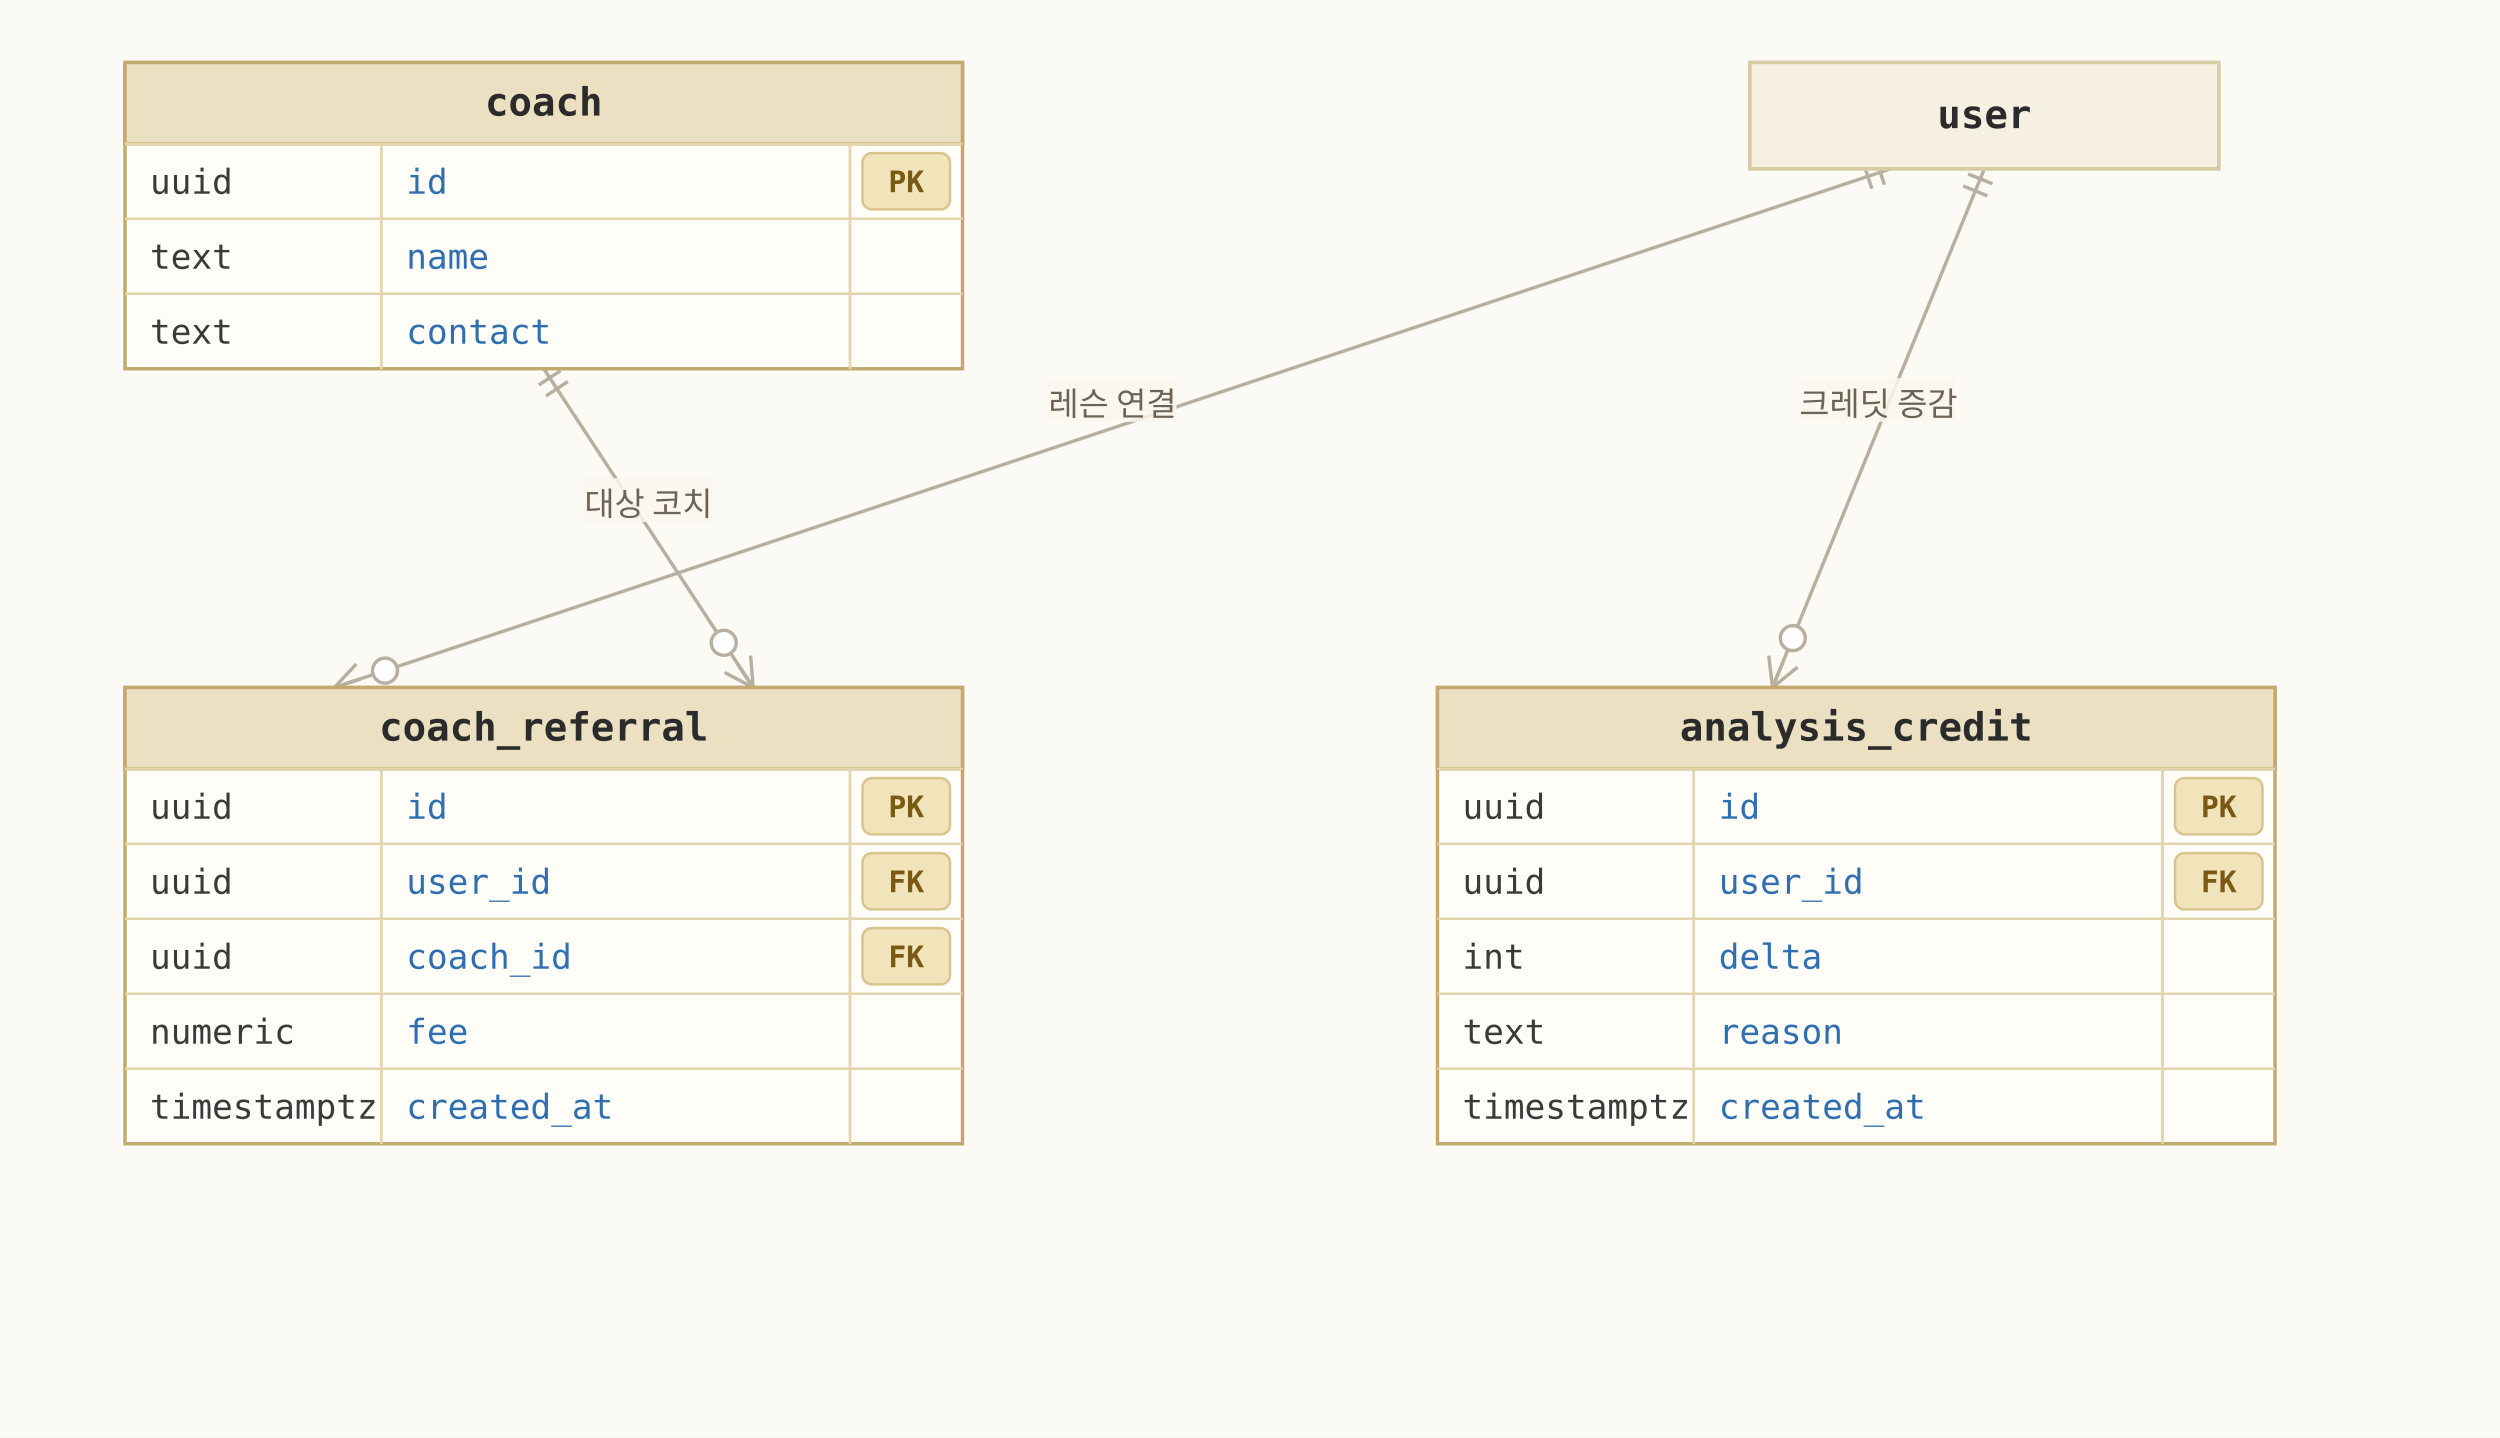
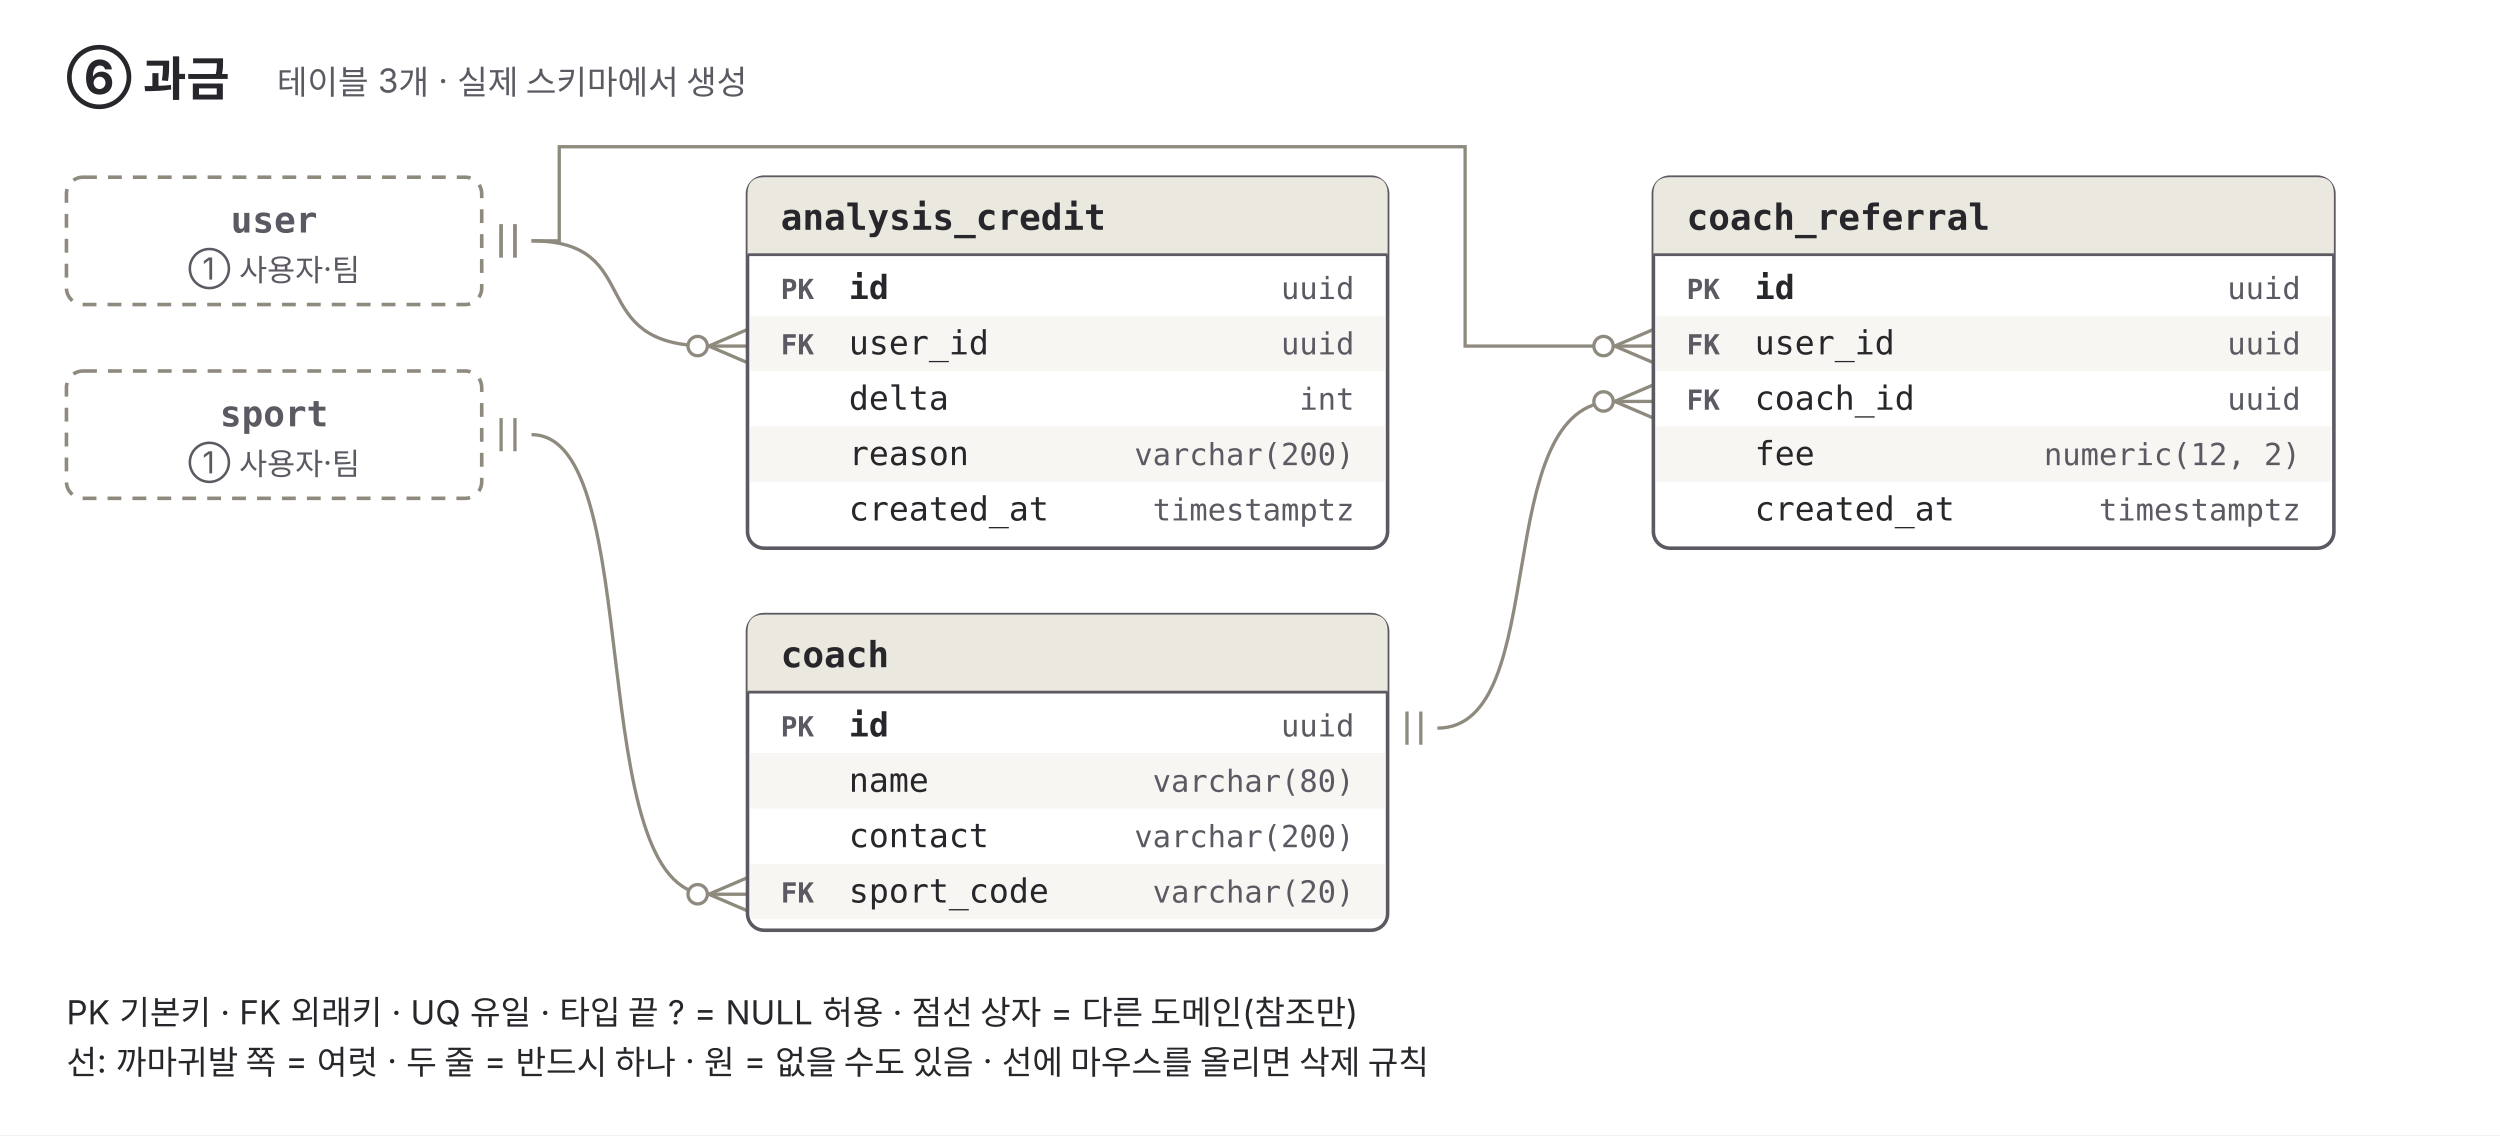
- <svg xmlns="http://www.w3.org/2000/svg" viewBox="0 0 800 460" width="800" height="460" font-family="'Malgun Gothic','Apple SD Gothic Neo','Noto Sans KR','Pretendard',sans-serif">
-   <rect x="0" y="0" width="800" height="460" fill="#fcfaf4" />
-   <path d="M 174.0 118.0 Q 207.5 169.0 241.0 220.0" fill="none" stroke="#b7b0a0" stroke-width="1.1" />
-   <line x1="241.0" y1="220.0" x2="240.2" y2="209.8" stroke="#b7b0a0" stroke-width="1.1" />
-   <line x1="241.0" y1="220.0" x2="236.1" y2="212.5" stroke="#b7b0a0" stroke-width="1.1" />
-   <line x1="241.0" y1="220.0" x2="231.9" y2="215.2" stroke="#b7b0a0" stroke-width="1.1" />
-   <circle cx="231.6" cy="205.7" r="4" fill="white" stroke="#b7b0a0" stroke-width="1.1" />
-   <line x1="179.4" y1="118.6" x2="172.4" y2="123.2" stroke="#b7b0a0" stroke-width="1.1" />
-   <line x1="181.7" y1="122.1" x2="174.7" y2="126.7" stroke="#b7b0a0" stroke-width="1.1" />
-   <rect x="187.0" y="153.0" width="41.0" height="14" fill="#faf7ee" opacity="0.85" />
-   <text x="207.5" y="165.0" text-anchor="middle" font-family="'Malgun Gothic','Apple SD Gothic Neo','Noto Sans KR','Pretendard',sans-serif" font-size="10.5" fill="#6b6355">대상 코치</text>
-   <path d="M 605.0 54.0 Q 356.0 137.0 107.0 220.0" fill="none" stroke="#b7b0a0" stroke-width="1.1" />
-   <line x1="107.0" y1="220.0" x2="117.1" y2="221.8" stroke="#b7b0a0" stroke-width="1.1" />
-   <line x1="107.0" y1="220.0" x2="115.5" y2="217.2" stroke="#b7b0a0" stroke-width="1.1" />
-   <line x1="107.0" y1="220.0" x2="114.0" y2="212.5" stroke="#b7b0a0" stroke-width="1.1" />
-   <circle cx="123.2" cy="214.6" r="4" fill="white" stroke="#b7b0a0" stroke-width="1.1" />
-   <line x1="603.0" y1="59.1" x2="600.4" y2="51.1" stroke="#b7b0a0" stroke-width="1.1" />
-   <line x1="599.0" y1="60.4" x2="596.4" y2="52.5" stroke="#b7b0a0" stroke-width="1.1" />
-   <rect x="335.5" y="121.0" width="41.0" height="14" fill="#faf7ee" opacity="0.85" />
-   <text x="356.0" y="133.0" text-anchor="middle" font-family="'Malgun Gothic','Apple SD Gothic Neo','Noto Sans KR','Pretendard',sans-serif" font-size="10.5" fill="#6b6355">레슨 연결</text>
-   <path d="M 635.0 54.0 Q 601.1 137.0 567.2 220.0" fill="none" stroke="#b7b0a0" stroke-width="1.1" />
-   <line x1="567.2" y1="220.0" x2="575.2" y2="213.5" stroke="#b7b0a0" stroke-width="1.1" />
-   <line x1="567.2" y1="220.0" x2="570.6" y2="211.7" stroke="#b7b0a0" stroke-width="1.1" />
-   <line x1="567.2" y1="220.0" x2="566.0" y2="209.8" stroke="#b7b0a0" stroke-width="1.1" />
-   <circle cx="573.7" cy="204.2" r="4" fill="white" stroke="#b7b0a0" stroke-width="1.1" />
-   <line x1="637.6" y1="58.8" x2="629.8" y2="55.7" stroke="#b7b0a0" stroke-width="1.1" />
-   <line x1="636.0" y1="62.7" x2="628.2" y2="59.5" stroke="#b7b0a0" stroke-width="1.1" />
-   <rect x="576.5" y="121.0" width="49.2" height="14" fill="#faf7ee" opacity="0.85" />
-   <text x="601.1" y="133.0" text-anchor="middle" font-family="'Malgun Gothic','Apple SD Gothic Neo','Noto Sans KR','Pretendard',sans-serif" font-size="10.5" fill="#6b6355">크레딧 증감</text>
+ <svg xmlns="http://www.w3.org/2000/svg" viewBox="0 0 903 410" width="903" height="410" role="img" aria-label="⑥ 과금 도메인 ERD — 테이블 3개">
+   <rect x="0" y="0" width="903" height="410" fill="#ffffff" />
+   <text x="24" y="34" font-family="-apple-system,BlinkMacSystemFont,'Segoe UI','Apple SD Gothic Neo','Malgun Gothic','Noto Sans KR',sans-serif" font-size="17" font-weight="700" fill="#27262b">⑥ 과금</text>
+   <text x="100" y="34" font-family="-apple-system,BlinkMacSystemFont,'Segoe UI','Apple SD Gothic Neo','Malgun Gothic','Noto Sans KR',sans-serif" font-size="12" fill="#5c5962">테이블 3개 · 실제 스키마에서 생성</text>
  <g>
-     <rect x="40" y="20" width="268" height="98" fill="#fffdf7" stroke="#c2a96f" stroke-width="1.1" />
-     <rect x="40" y="20" width="268" height="26" fill="#ece0c2" stroke="#c2a96f" stroke-width="1.1" />
-     <text x="174.0" y="37.0" text-anchor="middle" font-family="'SFMono-Regular',Consolas,monospace" font-size="12.5" font-weight="700" fill="#2b2b2b">coach</text>
-     <line x1="40" y1="46" x2="308" y2="46" stroke="#e3d6ac" stroke-width="0.8" />
-     <line x1="122" y1="46" x2="122" y2="70" stroke="#e3d6ac" stroke-width="0.8" />
-     <line x1="272" y1="46" x2="272" y2="70" stroke="#e3d6ac" stroke-width="0.8" />
-     <text x="48" y="62.0" font-family="'SFMono-Regular',Consolas,monospace" font-size="11" fill="#3a3a3a">uuid</text>
-     <text x="130" y="62.0" font-family="'SFMono-Regular',Consolas,monospace" font-size="11" fill="#2f6fb0">id</text>
-     <rect x="276" y="49" width="28" height="18" rx="3" fill="#f1e3ba" stroke="#d8c48c" stroke-width="0.8" />
-     <text x="290.0" y="61.5" text-anchor="middle" font-family="'SFMono-Regular',Consolas,monospace" font-size="9.5" font-weight="700" fill="#7a5a12">PK</text>
-     <line x1="40" y1="70" x2="308" y2="70" stroke="#e3d6ac" stroke-width="0.8" />
-     <line x1="122" y1="70" x2="122" y2="94" stroke="#e3d6ac" stroke-width="0.8" />
-     <line x1="272" y1="70" x2="272" y2="94" stroke="#e3d6ac" stroke-width="0.8" />
-     <text x="48" y="86.0" font-family="'SFMono-Regular',Consolas,monospace" font-size="11" fill="#3a3a3a">text</text>
-     <text x="130" y="86.0" font-family="'SFMono-Regular',Consolas,monospace" font-size="11" fill="#2f6fb0">name</text>
-     <line x1="40" y1="94" x2="308" y2="94" stroke="#e3d6ac" stroke-width="0.8" />
-     <line x1="122" y1="94" x2="122" y2="118" stroke="#e3d6ac" stroke-width="0.8" />
-     <line x1="272" y1="94" x2="272" y2="118" stroke="#e3d6ac" stroke-width="0.8" />
-     <text x="48" y="110.0" font-family="'SFMono-Regular',Consolas,monospace" font-size="11" fill="#3a3a3a">text</text>
-     <text x="130" y="110.0" font-family="'SFMono-Regular',Consolas,monospace" font-size="11" fill="#2f6fb0">contact</text>
-     <line x1="122" y1="46" x2="122" y2="118" stroke="#e3d6ac" stroke-width="0.8" />
-     <line x1="272" y1="46" x2="272" y2="118" stroke="#e3d6ac" stroke-width="0.8" />
+     <path d="M256.0,125.0 C210.0,125.0 234.0,87.0 192.0,87.0" fill="none" stroke="transparent" stroke-width="10" />
+     <path d="M256.0,125.0 C210.0,125.0 234.0,87.0 192.0,87.0" fill="none" stroke="#8f8a7e" stroke-width="1.2" />
+     <line x1="256.0" y1="125.0" x2="270.0" y2="119.0" stroke="#8f8a7e" stroke-width="1.2" />
+     <line x1="256.0" y1="125.0" x2="270.0" y2="125.0" stroke="#8f8a7e" stroke-width="1.2" />
+     <line x1="256.0" y1="125.0" x2="270.0" y2="131.0" stroke="#8f8a7e" stroke-width="1.2" />
+     <circle cx="252.0" cy="125.0" r="3.5" fill="#ffffff" stroke="#8f8a7e" stroke-width="1.2" />
+     <line x1="181.0" y1="81.0" x2="181.0" y2="93.0" stroke="#8f8a7e" stroke-width="1.2" />
+     <line x1="186.0" y1="81.0" x2="186.0" y2="93.0" stroke="#8f8a7e" stroke-width="1.2" />
  </g>
  <g>
-     <rect x="560" y="20" width="150" height="34" fill="#f5f0e2" stroke="#d9cca4" stroke-width="1.1" />
-     <rect x="560" y="20" width="150" height="34" fill="#f5f0e2" stroke="#d9cca4" stroke-width="1.1" />
-     <text x="635.0" y="41.0" text-anchor="middle" font-family="'SFMono-Regular',Consolas,monospace" font-size="12.5" font-weight="700" fill="#2b2b2b">user</text>
+     <path d="M256.0,323.0 C210.0,323.0 234.0,157.0 192.0,157.0" fill="none" stroke="transparent" stroke-width="10" />
+     <path d="M256.0,323.0 C210.0,323.0 234.0,157.0 192.0,157.0" fill="none" stroke="#8f8a7e" stroke-width="1.2" />
+     <line x1="256.0" y1="323.0" x2="270.0" y2="317.0" stroke="#8f8a7e" stroke-width="1.2" />
+     <line x1="256.0" y1="323.0" x2="270.0" y2="323.0" stroke="#8f8a7e" stroke-width="1.2" />
+     <line x1="256.0" y1="323.0" x2="270.0" y2="329.0" stroke="#8f8a7e" stroke-width="1.2" />
+     <circle cx="252.0" cy="323.0" r="3.5" fill="#ffffff" stroke="#8f8a7e" stroke-width="1.2" />
+     <line x1="181.0" y1="151.0" x2="181.0" y2="163.0" stroke="#8f8a7e" stroke-width="1.2" />
+     <line x1="186.0" y1="151.0" x2="186.0" y2="163.0" stroke="#8f8a7e" stroke-width="1.2" />
  </g>
  <g>
-     <rect x="40" y="220" width="268" height="146" fill="#fffdf7" stroke="#c2a96f" stroke-width="1.1" />
-     <rect x="40" y="220" width="268" height="26" fill="#ece0c2" stroke="#c2a96f" stroke-width="1.1" />
-     <text x="174.0" y="237.0" text-anchor="middle" font-family="'SFMono-Regular',Consolas,monospace" font-size="12.5" font-weight="700" fill="#2b2b2b">coach_referral</text>
-     <line x1="40" y1="246" x2="308" y2="246" stroke="#e3d6ac" stroke-width="0.8" />
-     <line x1="122" y1="246" x2="122" y2="270" stroke="#e3d6ac" stroke-width="0.8" />
-     <line x1="272" y1="246" x2="272" y2="270" stroke="#e3d6ac" stroke-width="0.8" />
-     <text x="48" y="262.0" font-family="'SFMono-Regular',Consolas,monospace" font-size="11" fill="#3a3a3a">uuid</text>
-     <text x="130" y="262.0" font-family="'SFMono-Regular',Consolas,monospace" font-size="11" fill="#2f6fb0">id</text>
-     <rect x="276" y="249" width="28" height="18" rx="3" fill="#f1e3ba" stroke="#d8c48c" stroke-width="0.8" />
-     <text x="290.0" y="261.5" text-anchor="middle" font-family="'SFMono-Regular',Consolas,monospace" font-size="9.5" font-weight="700" fill="#7a5a12">PK</text>
-     <line x1="40" y1="270" x2="308" y2="270" stroke="#e3d6ac" stroke-width="0.8" />
-     <line x1="122" y1="270" x2="122" y2="294" stroke="#e3d6ac" stroke-width="0.8" />
-     <line x1="272" y1="270" x2="272" y2="294" stroke="#e3d6ac" stroke-width="0.8" />
-     <text x="48" y="286.0" font-family="'SFMono-Regular',Consolas,monospace" font-size="11" fill="#3a3a3a">uuid</text>
-     <text x="130" y="286.0" font-family="'SFMono-Regular',Consolas,monospace" font-size="11" fill="#2f6fb0">user_id</text>
-     <rect x="276" y="273" width="28" height="18" rx="3" fill="#f1e3ba" stroke="#d8c48c" stroke-width="0.8" />
-     <text x="290.0" y="285.5" text-anchor="middle" font-family="'SFMono-Regular',Consolas,monospace" font-size="9.5" font-weight="700" fill="#7a5a12">FK</text>
-     <line x1="40" y1="294" x2="308" y2="294" stroke="#e3d6ac" stroke-width="0.8" />
-     <line x1="122" y1="294" x2="122" y2="318" stroke="#e3d6ac" stroke-width="0.8" />
-     <line x1="272" y1="294" x2="272" y2="318" stroke="#e3d6ac" stroke-width="0.8" />
-     <text x="48" y="310.0" font-family="'SFMono-Regular',Consolas,monospace" font-size="11" fill="#3a3a3a">uuid</text>
-     <text x="130" y="310.0" font-family="'SFMono-Regular',Consolas,monospace" font-size="11" fill="#2f6fb0">coach_id</text>
-     <rect x="276" y="297" width="28" height="18" rx="3" fill="#f1e3ba" stroke="#d8c48c" stroke-width="0.8" />
-     <text x="290.0" y="309.5" text-anchor="middle" font-family="'SFMono-Regular',Consolas,monospace" font-size="9.5" font-weight="700" fill="#7a5a12">FK</text>
-     <line x1="40" y1="318" x2="308" y2="318" stroke="#e3d6ac" stroke-width="0.8" />
-     <line x1="122" y1="318" x2="122" y2="342" stroke="#e3d6ac" stroke-width="0.8" />
-     <line x1="272" y1="318" x2="272" y2="342" stroke="#e3d6ac" stroke-width="0.8" />
-     <text x="48" y="334.0" font-family="'SFMono-Regular',Consolas,monospace" font-size="11" fill="#3a3a3a">numeric</text>
-     <text x="130" y="334.0" font-family="'SFMono-Regular',Consolas,monospace" font-size="11" fill="#2f6fb0">fee</text>
-     <line x1="40" y1="342" x2="308" y2="342" stroke="#e3d6ac" stroke-width="0.8" />
-     <line x1="122" y1="342" x2="122" y2="366" stroke="#e3d6ac" stroke-width="0.8" />
-     <line x1="272" y1="342" x2="272" y2="366" stroke="#e3d6ac" stroke-width="0.8" />
-     <text x="48" y="358.0" font-family="'SFMono-Regular',Consolas,monospace" font-size="11" fill="#3a3a3a">timestamptz</text>
-     <text x="130" y="358.0" font-family="'SFMono-Regular',Consolas,monospace" font-size="11" fill="#2f6fb0">created_at</text>
-     <line x1="122" y1="246" x2="122" y2="366" stroke="#e3d6ac" stroke-width="0.8" />
-     <line x1="272" y1="246" x2="272" y2="366" stroke="#e3d6ac" stroke-width="0.8" />
+     <path d="M583.2,145.0 C537.2,145.0 561.2,263.0 519.2,263.0" fill="none" stroke="transparent" stroke-width="10" />
+     <path d="M583.2,145.0 C537.2,145.0 561.2,263.0 519.2,263.0" fill="none" stroke="#8f8a7e" stroke-width="1.2" />
+     <line x1="583.2" y1="145.0" x2="597.2" y2="139.0" stroke="#8f8a7e" stroke-width="1.2" />
+     <line x1="583.2" y1="145.0" x2="597.2" y2="145.0" stroke="#8f8a7e" stroke-width="1.2" />
+     <line x1="583.2" y1="145.0" x2="597.2" y2="151.0" stroke="#8f8a7e" stroke-width="1.2" />
+     <circle cx="579.2" cy="145.0" r="3.5" fill="#ffffff" stroke="#8f8a7e" stroke-width="1.2" />
+     <line x1="508.2" y1="257.0" x2="508.2" y2="269.0" stroke="#8f8a7e" stroke-width="1.2" />
+     <line x1="513.2" y1="257.0" x2="513.2" y2="269.0" stroke="#8f8a7e" stroke-width="1.2" />
  </g>
  <g>
-     <rect x="460" y="220" width="268" height="146" fill="#fffdf7" stroke="#c2a96f" stroke-width="1.1" />
-     <rect x="460" y="220" width="268" height="26" fill="#ece0c2" stroke="#c2a96f" stroke-width="1.1" />
-     <text x="594.0" y="237.0" text-anchor="middle" font-family="'SFMono-Regular',Consolas,monospace" font-size="12.5" font-weight="700" fill="#2b2b2b">analysis_credit</text>
-     <line x1="460" y1="246" x2="728" y2="246" stroke="#e3d6ac" stroke-width="0.8" />
-     <line x1="542" y1="246" x2="542" y2="270" stroke="#e3d6ac" stroke-width="0.8" />
-     <line x1="692" y1="246" x2="692" y2="270" stroke="#e3d6ac" stroke-width="0.8" />
-     <text x="468" y="262.0" font-family="'SFMono-Regular',Consolas,monospace" font-size="11" fill="#3a3a3a">uuid</text>
-     <text x="550" y="262.0" font-family="'SFMono-Regular',Consolas,monospace" font-size="11" fill="#2f6fb0">id</text>
-     <rect x="696" y="249" width="28" height="18" rx="3" fill="#f1e3ba" stroke="#d8c48c" stroke-width="0.8" />
-     <text x="710.0" y="261.5" text-anchor="middle" font-family="'SFMono-Regular',Consolas,monospace" font-size="9.5" font-weight="700" fill="#7a5a12">PK</text>
-     <line x1="460" y1="270" x2="728" y2="270" stroke="#e3d6ac" stroke-width="0.8" />
-     <line x1="542" y1="270" x2="542" y2="294" stroke="#e3d6ac" stroke-width="0.8" />
-     <line x1="692" y1="270" x2="692" y2="294" stroke="#e3d6ac" stroke-width="0.8" />
-     <text x="468" y="286.0" font-family="'SFMono-Regular',Consolas,monospace" font-size="11" fill="#3a3a3a">uuid</text>
-     <text x="550" y="286.0" font-family="'SFMono-Regular',Consolas,monospace" font-size="11" fill="#2f6fb0">user_id</text>
-     <rect x="696" y="273" width="28" height="18" rx="3" fill="#f1e3ba" stroke="#d8c48c" stroke-width="0.8" />
-     <text x="710.0" y="285.5" text-anchor="middle" font-family="'SFMono-Regular',Consolas,monospace" font-size="9.5" font-weight="700" fill="#7a5a12">FK</text>
-     <line x1="460" y1="294" x2="728" y2="294" stroke="#e3d6ac" stroke-width="0.8" />
-     <line x1="542" y1="294" x2="542" y2="318" stroke="#e3d6ac" stroke-width="0.8" />
-     <line x1="692" y1="294" x2="692" y2="318" stroke="#e3d6ac" stroke-width="0.8" />
-     <text x="468" y="310.0" font-family="'SFMono-Regular',Consolas,monospace" font-size="11" fill="#3a3a3a">int</text>
-     <text x="550" y="310.0" font-family="'SFMono-Regular',Consolas,monospace" font-size="11" fill="#2f6fb0">delta</text>
-     <line x1="460" y1="318" x2="728" y2="318" stroke="#e3d6ac" stroke-width="0.8" />
-     <line x1="542" y1="318" x2="542" y2="342" stroke="#e3d6ac" stroke-width="0.8" />
-     <line x1="692" y1="318" x2="692" y2="342" stroke="#e3d6ac" stroke-width="0.8" />
-     <text x="468" y="334.0" font-family="'SFMono-Regular',Consolas,monospace" font-size="11" fill="#3a3a3a">text</text>
-     <text x="550" y="334.0" font-family="'SFMono-Regular',Consolas,monospace" font-size="11" fill="#2f6fb0">reason</text>
-     <line x1="460" y1="342" x2="728" y2="342" stroke="#e3d6ac" stroke-width="0.8" />
-     <line x1="542" y1="342" x2="542" y2="366" stroke="#e3d6ac" stroke-width="0.8" />
-     <line x1="692" y1="342" x2="692" y2="366" stroke="#e3d6ac" stroke-width="0.8" />
-     <text x="468" y="358.0" font-family="'SFMono-Regular',Consolas,monospace" font-size="11" fill="#3a3a3a">timestamptz</text>
-     <text x="550" y="358.0" font-family="'SFMono-Regular',Consolas,monospace" font-size="11" fill="#2f6fb0">created_at</text>
-     <line x1="542" y1="246" x2="542" y2="366" stroke="#e3d6ac" stroke-width="0.8" />
-     <line x1="692" y1="246" x2="692" y2="366" stroke="#e3d6ac" stroke-width="0.8" />
+     <path d="M192.0,87.0 H202.0 V53.0 H529.2 V125.0 H583.2" fill="none" stroke="transparent" stroke-width="10" />
+     <path d="M192.0,87.0 H202.0 V53.0 H529.2 V125.0 H583.2" fill="none" stroke="#8f8a7e" stroke-width="1.2" />
+     <line x1="583.2" y1="125.0" x2="597.2" y2="119.0" stroke="#8f8a7e" stroke-width="1.2" />
+     <line x1="583.2" y1="125.0" x2="597.2" y2="125.0" stroke="#8f8a7e" stroke-width="1.2" />
+     <line x1="583.2" y1="125.0" x2="597.2" y2="131.0" stroke="#8f8a7e" stroke-width="1.2" />
+     <circle cx="579.2" cy="125.0" r="3.5" fill="#ffffff" stroke="#8f8a7e" stroke-width="1.2" />
+     <line x1="181.0" y1="81.0" x2="181.0" y2="93.0" stroke="#8f8a7e" stroke-width="1.2" />
+     <line x1="186.0" y1="81.0" x2="186.0" y2="93.0" stroke="#8f8a7e" stroke-width="1.2" />
  </g>
+   <g>
+     <rect x="270.0" y="64.0" width="231.2" height="134.0" rx="6" fill="#ffffff" stroke="#5c5962" stroke-width="1.3" />
+     <path d="M270.0,92.0 v-22 q0,-6 6,-6 h219.2 q6,0 6,6 v22z" fill="#ebe8df" />
+     <line x1="270.0" y1="92.0" x2="501.2" y2="92.0" stroke="#5c5962" stroke-width="1" />
+     <text x="282.0" y="83.0" font-family="ui-monospace,SFMono-Regular,Menlo,Consolas,'D2Coding',monospace" font-size="13" font-weight="700" fill="#27262b">analysis_credit</text>
+     <text x="282.0" y="108.0" font-family="ui-monospace,SFMono-Regular,Menlo,Consolas,'D2Coding',monospace" font-size="10" font-weight="700" fill="#5c5962">PK</text>
+     <text x="306.6" y="108.0" font-family="ui-monospace,SFMono-Regular,Menlo,Consolas,'D2Coding',monospace" font-size="12" fill="#27262b" font-weight="600">id</text>
+     <text x="489.2" y="108.0" text-anchor="end" font-family="ui-monospace,SFMono-Regular,Menlo,Consolas,'D2Coding',monospace" font-size="11" fill="#5c5962">uuid</text>
+     <rect x="271.0" y="114.0" width="229.2" height="20" fill="#f7f6f2" />
+     <text x="282.0" y="128.0" font-family="ui-monospace,SFMono-Regular,Menlo,Consolas,'D2Coding',monospace" font-size="10" font-weight="700" fill="#5c5962">FK</text>
+     <text x="306.6" y="128.0" font-family="ui-monospace,SFMono-Regular,Menlo,Consolas,'D2Coding',monospace" font-size="12" fill="#27262b">user_id</text>
+     <text x="489.2" y="128.0" text-anchor="end" font-family="ui-monospace,SFMono-Regular,Menlo,Consolas,'D2Coding',monospace" font-size="11" fill="#5c5962">uuid</text>
+     <text x="306.6" y="148.0" font-family="ui-monospace,SFMono-Regular,Menlo,Consolas,'D2Coding',monospace" font-size="12" fill="#27262b">delta</text>
+     <text x="489.2" y="148.0" text-anchor="end" font-family="ui-monospace,SFMono-Regular,Menlo,Consolas,'D2Coding',monospace" font-size="11" fill="#5c5962">int</text>
+     <rect x="271.0" y="154.0" width="229.2" height="20" fill="#f7f6f2" />
+     <text x="306.6" y="168.0" font-family="ui-monospace,SFMono-Regular,Menlo,Consolas,'D2Coding',monospace" font-size="12" fill="#27262b">reason</text>
+     <text x="489.2" y="168.0" text-anchor="end" font-family="ui-monospace,SFMono-Regular,Menlo,Consolas,'D2Coding',monospace" font-size="11" fill="#5c5962">varchar(200)</text>
+     <text x="306.6" y="188.0" font-family="ui-monospace,SFMono-Regular,Menlo,Consolas,'D2Coding',monospace" font-size="12" fill="#27262b">created_at</text>
+     <text x="489.2" y="188.0" text-anchor="end" font-family="ui-monospace,SFMono-Regular,Menlo,Consolas,'D2Coding',monospace" font-size="11" fill="#5c5962">timestamptz</text>
+   </g>
+   <g>
+     <rect x="270.0" y="222.0" width="231.2" height="114.0" rx="6" fill="#ffffff" stroke="#5c5962" stroke-width="1.3" />
+     <path d="M270.0,250.0 v-22 q0,-6 6,-6 h219.2 q6,0 6,6 v22z" fill="#ebe8df" />
+     <line x1="270.0" y1="250.0" x2="501.2" y2="250.0" stroke="#5c5962" stroke-width="1" />
+     <text x="282.0" y="241.0" font-family="ui-monospace,SFMono-Regular,Menlo,Consolas,'D2Coding',monospace" font-size="13" font-weight="700" fill="#27262b">coach</text>
+     <text x="282.0" y="266.0" font-family="ui-monospace,SFMono-Regular,Menlo,Consolas,'D2Coding',monospace" font-size="10" font-weight="700" fill="#5c5962">PK</text>
+     <text x="306.6" y="266.0" font-family="ui-monospace,SFMono-Regular,Menlo,Consolas,'D2Coding',monospace" font-size="12" fill="#27262b" font-weight="600">id</text>
+     <text x="489.2" y="266.0" text-anchor="end" font-family="ui-monospace,SFMono-Regular,Menlo,Consolas,'D2Coding',monospace" font-size="11" fill="#5c5962">uuid</text>
+     <rect x="271.0" y="272.0" width="229.2" height="20" fill="#f7f6f2" />
+     <text x="306.6" y="286.0" font-family="ui-monospace,SFMono-Regular,Menlo,Consolas,'D2Coding',monospace" font-size="12" fill="#27262b">name</text>
+     <text x="489.2" y="286.0" text-anchor="end" font-family="ui-monospace,SFMono-Regular,Menlo,Consolas,'D2Coding',monospace" font-size="11" fill="#5c5962">varchar(80)</text>
+     <text x="306.6" y="306.0" font-family="ui-monospace,SFMono-Regular,Menlo,Consolas,'D2Coding',monospace" font-size="12" fill="#27262b">contact</text>
+     <text x="489.2" y="306.0" text-anchor="end" font-family="ui-monospace,SFMono-Regular,Menlo,Consolas,'D2Coding',monospace" font-size="11" fill="#5c5962">varchar(200)</text>
+     <rect x="271.0" y="312.0" width="229.2" height="20" fill="#f7f6f2" />
+     <text x="282.0" y="326.0" font-family="ui-monospace,SFMono-Regular,Menlo,Consolas,'D2Coding',monospace" font-size="10" font-weight="700" fill="#5c5962">FK</text>
+     <text x="306.6" y="326.0" font-family="ui-monospace,SFMono-Regular,Menlo,Consolas,'D2Coding',monospace" font-size="12" fill="#27262b">sport_code</text>
+     <text x="489.2" y="326.0" text-anchor="end" font-family="ui-monospace,SFMono-Regular,Menlo,Consolas,'D2Coding',monospace" font-size="11" fill="#5c5962">varchar(20)</text>
+   </g>
+   <g>
+     <rect x="597.2" y="64.0" width="245.8" height="134.0" rx="6" fill="#ffffff" stroke="#5c5962" stroke-width="1.3" />
+     <path d="M597.2,92.0 v-22 q0,-6 6,-6 h233.8 q6,0 6,6 v22z" fill="#ebe8df" />
+     <line x1="597.2" y1="92.0" x2="843.0" y2="92.0" stroke="#5c5962" stroke-width="1" />
+     <text x="609.2" y="83.0" font-family="ui-monospace,SFMono-Regular,Menlo,Consolas,'D2Coding',monospace" font-size="13" font-weight="700" fill="#27262b">coach_referral</text>
+     <text x="609.2" y="108.0" font-family="ui-monospace,SFMono-Regular,Menlo,Consolas,'D2Coding',monospace" font-size="10" font-weight="700" fill="#5c5962">PK</text>
+     <text x="633.8" y="108.0" font-family="ui-monospace,SFMono-Regular,Menlo,Consolas,'D2Coding',monospace" font-size="12" fill="#27262b" font-weight="600">id</text>
+     <text x="831.0" y="108.0" text-anchor="end" font-family="ui-monospace,SFMono-Regular,Menlo,Consolas,'D2Coding',monospace" font-size="11" fill="#5c5962">uuid</text>
+     <rect x="598.2" y="114.0" width="243.8" height="20" fill="#f7f6f2" />
+     <text x="609.2" y="128.0" font-family="ui-monospace,SFMono-Regular,Menlo,Consolas,'D2Coding',monospace" font-size="10" font-weight="700" fill="#5c5962">FK</text>
+     <text x="633.8" y="128.0" font-family="ui-monospace,SFMono-Regular,Menlo,Consolas,'D2Coding',monospace" font-size="12" fill="#27262b">user_id</text>
+     <text x="831.0" y="128.0" text-anchor="end" font-family="ui-monospace,SFMono-Regular,Menlo,Consolas,'D2Coding',monospace" font-size="11" fill="#5c5962">uuid</text>
+     <text x="609.2" y="148.0" font-family="ui-monospace,SFMono-Regular,Menlo,Consolas,'D2Coding',monospace" font-size="10" font-weight="700" fill="#5c5962">FK</text>
+     <text x="633.8" y="148.0" font-family="ui-monospace,SFMono-Regular,Menlo,Consolas,'D2Coding',monospace" font-size="12" fill="#27262b">coach_id</text>
+     <text x="831.0" y="148.0" text-anchor="end" font-family="ui-monospace,SFMono-Regular,Menlo,Consolas,'D2Coding',monospace" font-size="11" fill="#5c5962">uuid</text>
+     <rect x="598.2" y="154.0" width="243.8" height="20" fill="#f7f6f2" />
+     <text x="633.8" y="168.0" font-family="ui-monospace,SFMono-Regular,Menlo,Consolas,'D2Coding',monospace" font-size="12" fill="#27262b">fee</text>
+     <text x="831.0" y="168.0" text-anchor="end" font-family="ui-monospace,SFMono-Regular,Menlo,Consolas,'D2Coding',monospace" font-size="11" fill="#5c5962">numeric(12, 2)</text>
+     <text x="633.8" y="188.0" font-family="ui-monospace,SFMono-Regular,Menlo,Consolas,'D2Coding',monospace" font-size="12" fill="#27262b">created_at</text>
+     <text x="831.0" y="188.0" text-anchor="end" font-family="ui-monospace,SFMono-Regular,Menlo,Consolas,'D2Coding',monospace" font-size="11" fill="#5c5962">timestamptz</text>
+   </g>
+   <g>
+     <rect x="24.0" y="134.0" width="150.0" height="46.0" rx="6" fill="#ffffff" stroke="#8f8a7e" stroke-width="1.3" stroke-dasharray="5 4" />
+     <text x="99.0" y="154.0" text-anchor="middle" font-family="ui-monospace,SFMono-Regular,Menlo,Consolas,'D2Coding',monospace" font-size="13" font-weight="600" fill="#5c5962">sport</text>
+     <text x="99.0" y="171.0" text-anchor="middle" font-family="-apple-system,BlinkMacSystemFont,'Segoe UI','Apple SD Gothic Neo','Malgun Gothic','Noto Sans KR',sans-serif" font-size="11" fill="#5c5962">① 사용자·팀</text>
+   </g>
+   <g>
+     <rect x="24.0" y="64.0" width="150.0" height="46.0" rx="6" fill="#ffffff" stroke="#8f8a7e" stroke-width="1.3" stroke-dasharray="5 4" />
+     <text x="99.0" y="84.0" text-anchor="middle" font-family="ui-monospace,SFMono-Regular,Menlo,Consolas,'D2Coding',monospace" font-size="13" font-weight="600" fill="#5c5962">user</text>
+     <text x="99.0" y="101.0" text-anchor="middle" font-family="-apple-system,BlinkMacSystemFont,'Segoe UI','Apple SD Gothic Neo','Malgun Gothic','Noto Sans KR',sans-serif" font-size="11" fill="#5c5962">① 사용자·팀</text>
+   </g>
+   <text x="24" y="370" font-family="-apple-system,BlinkMacSystemFont,'Segoe UI','Apple SD Gothic Neo','Malgun Gothic','Noto Sans KR',sans-serif" font-size="12" fill="#27262b">PK 기본키 · FK 외래키 · UQ 유일 · 타입 끝 ? = NULL 허용 · 점선 상자 = 다른 도메인(참조만)</text>
+   <text x="24" y="388" font-family="-apple-system,BlinkMacSystemFont,'Segoe UI','Apple SD Gothic Neo','Malgun Gothic','Noto Sans KR',sans-serif" font-size="12" fill="#27262b">선: 까마귀발 쪽 = 여럿 · 두 줄 = 반드시 하나 · 원 = 없을 수도 있음 · 선에 마우스를 올리면 삭제 규칙</text>
</svg>
